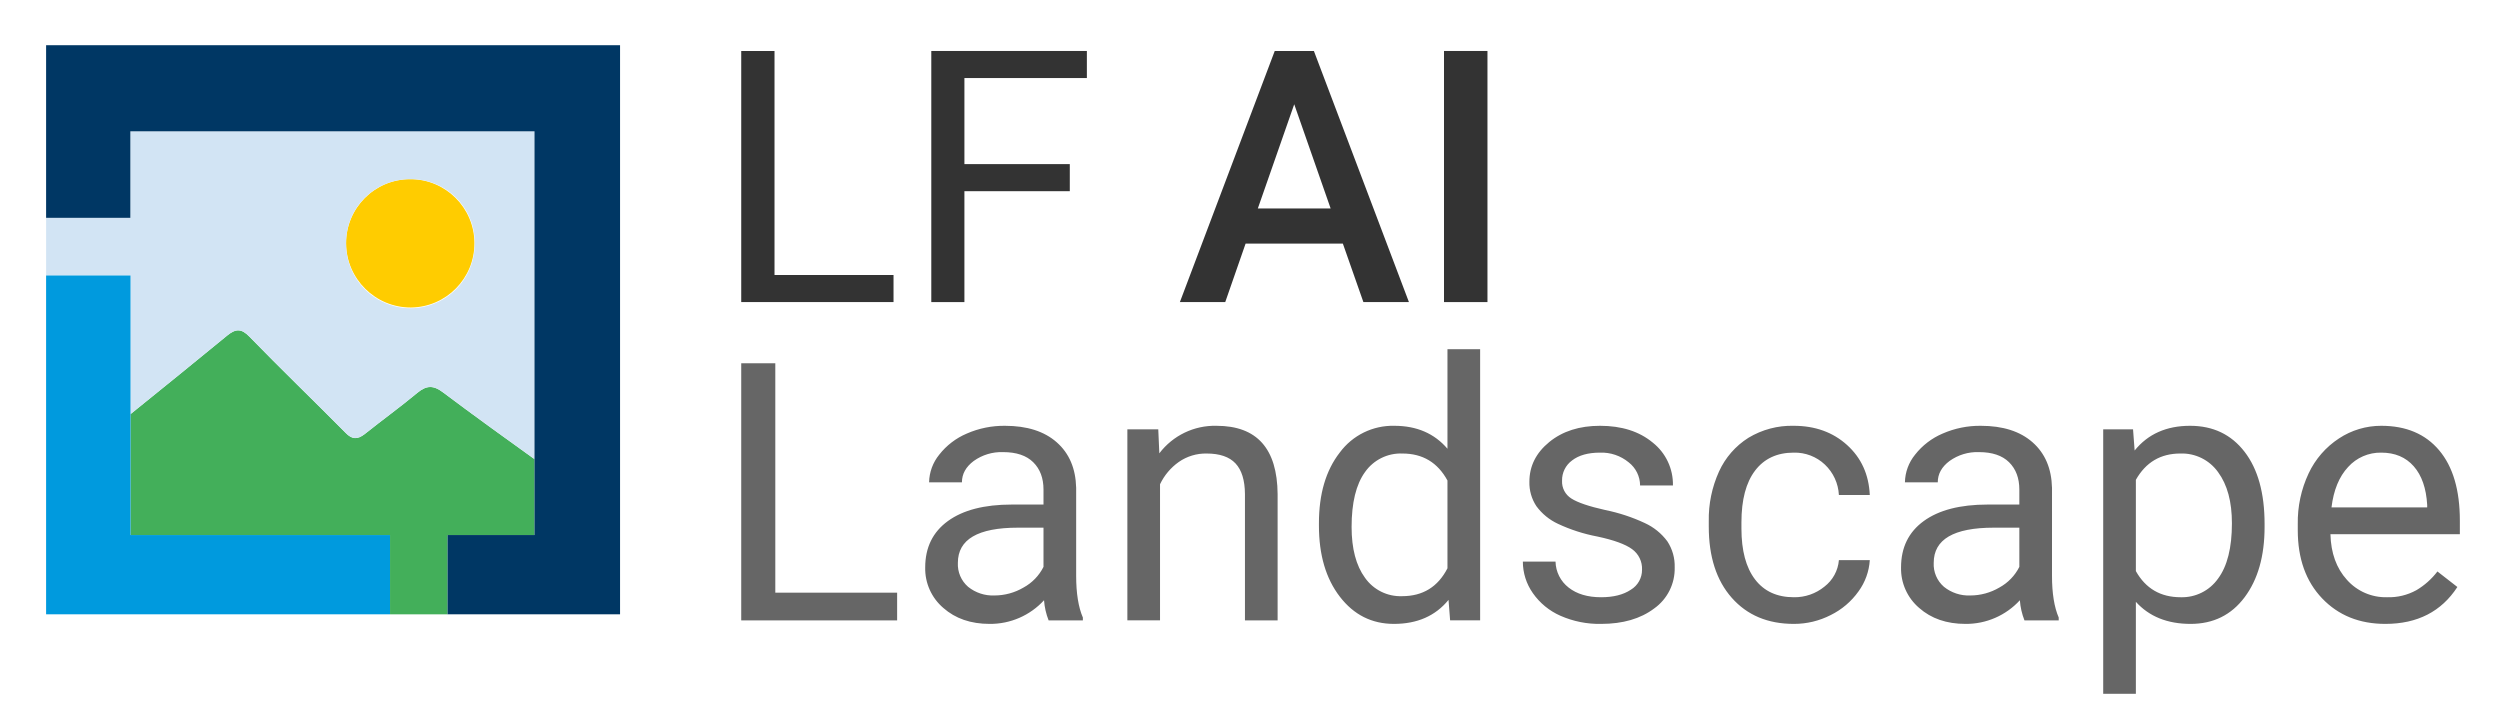
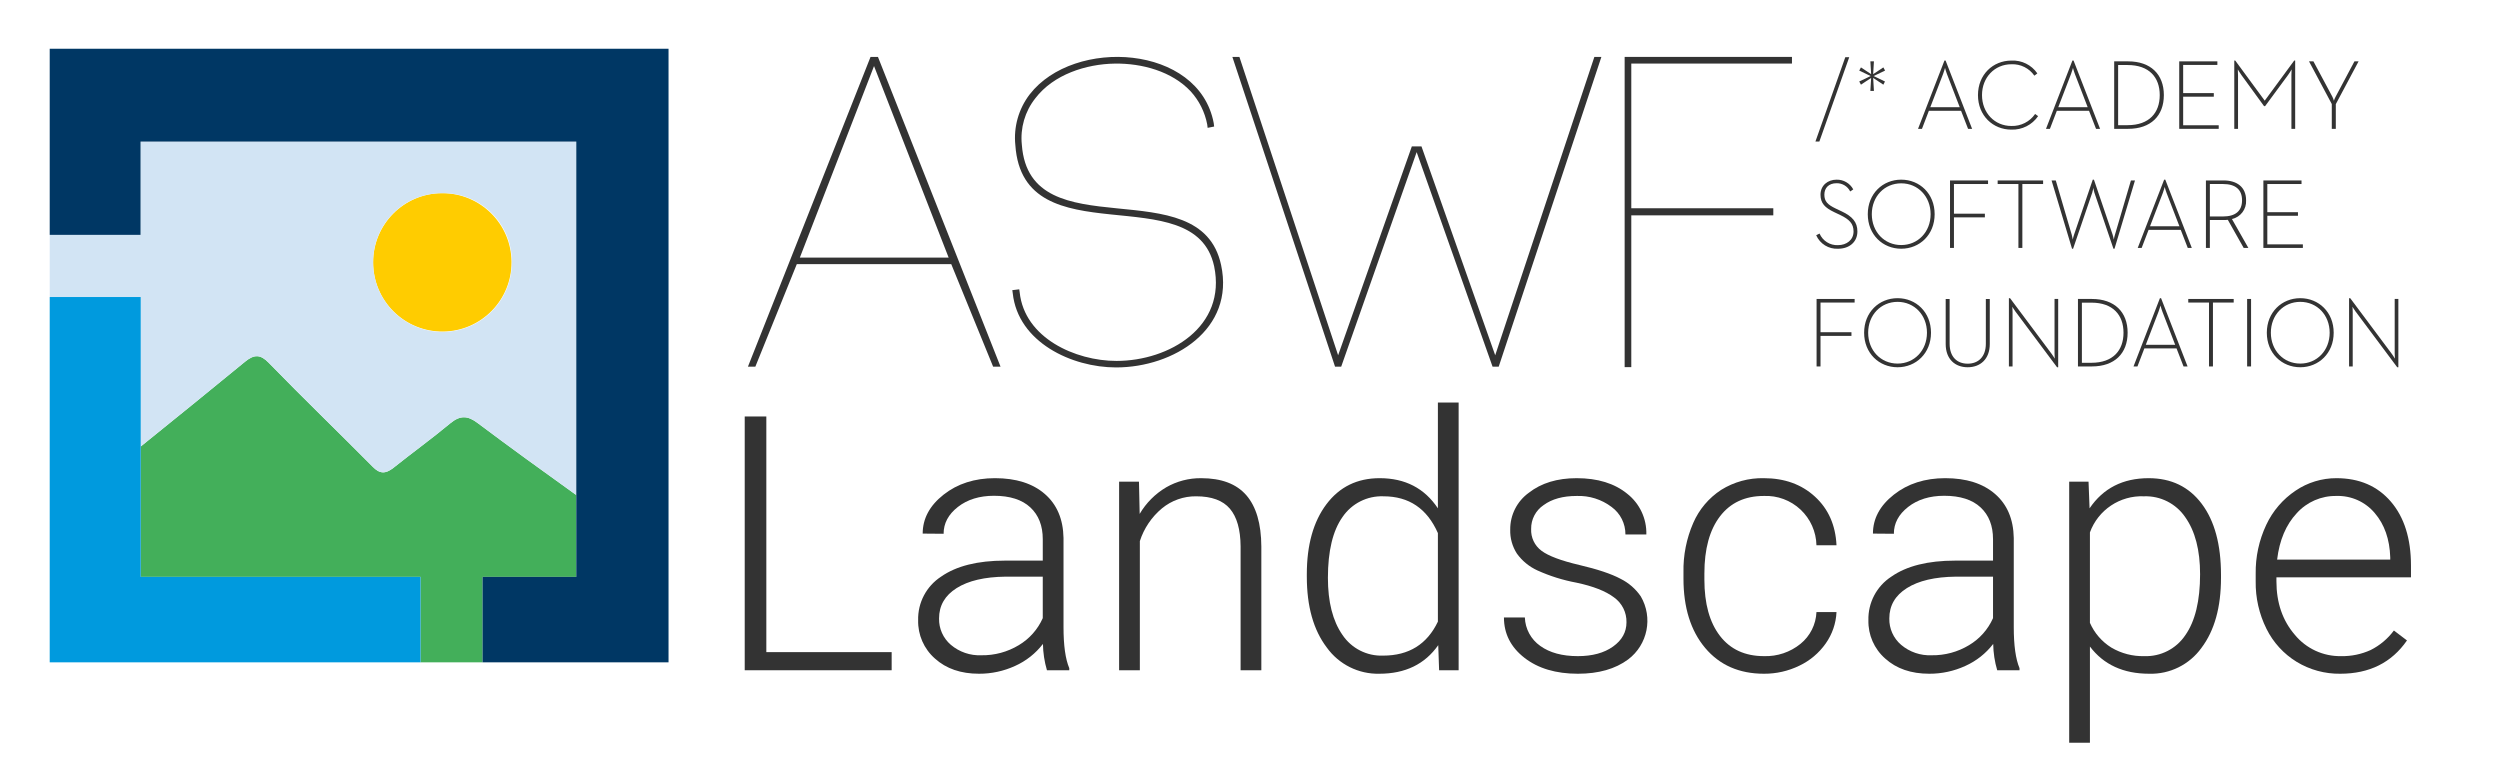
- <svg xmlns="http://www.w3.org/2000/svg" id="Layer_1" data-name="Layer 1" viewBox="0 0 927.923 264.563">
+ <svg xmlns="http://www.w3.org/2000/svg" id="Layer_1" data-name="Layer 1" viewBox="0 0 860.634 264.563">
  <defs>
-     <style>.cls-1{fill:#43af5a;}.cls-2{fill:#fc0;}.cls-3{fill:#d2e4f4;}.cls-4{fill:#009ade;}.cls-5{fill:#003764;}.cls-6{fill:#666;}.cls-7{fill:#333;}</style>
+     <style>.cls-1{fill:#43af5a;}.cls-2{fill:#fc0;}.cls-3{fill:#d2e4f4;}.cls-4{fill:#009ade;}.cls-5{fill:#003764;}.cls-6{fill:#333;}</style>
  </defs>
-   <path class="cls-1" d="M166.126,198.595h32.264V170.423c-11.429-8.188-22.755-16.384-33.97-24.796-3.42-2.594-6.014-2.712-9.433.118-6.367,5.306-13.089,10.141-19.574,15.329-2.712,2.122-4.717,2.122-7.193-.472-11.791-11.909-23.937-23.583-35.61-35.61-2.948-3.066-5.07-3.066-8.254-.472-11.926,9.802-23.91,19.491-35.909,29.184v44.893h96.319v29.416h21.36V198.596Z" />
-   <path class="cls-2" d="M152.51,114.142A23.82,23.82,0,1,0,128.455,90.323,24.011,24.011,0,0,0,152.51,114.142Z" />
-   <path class="cls-3" d="M48.447,102.252v51.45c11.999-9.693,23.984-19.382,35.909-29.184,3.184-2.594,5.306-2.594,8.254.472,11.674,12.027,23.819,23.701,35.61,35.61,2.476,2.594,4.481,2.594,7.193.472,6.485-5.188,13.206-10.023,19.574-15.329,3.42-2.83,6.014-2.712,9.433-.118,11.215,8.412,22.541,16.609,33.97,24.797V48.739H48.386V80.854H17.113v21.399h31.334ZM152.392,66.504a23.559,23.559,0,0,1,23.82,23.295q.004.321-.002.641a23.878,23.878,0,1,1-47.755-.118h0a23.63,23.63,0,0,1,23.439-23.82Q152.143,66.501,152.392,66.504Z" />
+   <path class="cls-1" d="M166.126,198.595h32.264V170.423c-11.429-8.188-22.755-16.384-33.97-24.796-3.42-2.594-6.014-2.712-9.433.118-6.367,5.306-13.089,10.141-19.574,15.329-2.712,2.122-4.717,2.122-7.193-.472-11.791-11.909-23.937-23.583-35.61-35.61-2.948-3.066-5.07-3.066-8.254-.472-11.926,9.802-23.91,19.491-35.909,29.184V198.596h96.319v29.416h21.36V198.596Z" />
+   <path class="cls-2" d="M152.51,114.142A23.82,23.82,0,1,0,128.455,90.323,23.82,23.82,0,0,0,152.51,114.142Z" />
+   <path class="cls-3" d="M48.447,102.252v51.45c11.999-9.693,23.984-19.382,35.909-29.184,3.184-2.594,5.306-2.594,8.254.472,11.674,12.027,23.819,23.701,35.61,35.61,2.476,2.594,4.481,2.594,7.193.472,6.485-5.188,13.206-10.023,19.574-15.329,3.42-2.83,6.014-2.712,9.433-.118,11.215,8.412,22.541,16.61,33.97,24.797V48.739H48.386V80.854H17.113v21.399h31.334ZM152.392,66.504a23.559,23.559,0,0,1,23.82,23.295h0q.004.321-.002.641a23.878,23.878,0,1,1-47.756-.111V90.323h0a23.63,23.63,0,0,1,23.439-23.82h0Q152.143,66.501,152.392,66.504Z" />
  <path class="cls-4" d="M144.765,198.595H48.447V102.252H17.113V228.011H144.765Z" />
  <path class="cls-5" d="M17.113,25.695V80.853H48.386V48.74h150.003V198.595H166.126v29.416h64.019V16.781H17.113Z" />
-   <path class="cls-6" d="M287.77,134.845H275.122v95.416h57.866V219.973H287.77V134.845Zm111.669,46.201q-.263-10.747-7.209-16.875-6.946-6.126-19.2-6.127a34.396,34.396,0,0,0-14.189,2.883,25.727,25.727,0,0,0-10.223,7.832,16.729,16.729,0,0,0-3.768,10.256h12.189q0-4.651,4.391-7.929a17.678,17.678,0,0,1,10.878-3.277q7.406,0,11.206,3.769,3.8,3.769,3.801,10.124v5.571H375.518q-15.27,0-23.689,6.127-8.421,6.128-8.42,17.202a19.185,19.185,0,0,0,6.716,15.04q6.717,5.931,17.202,5.93a27.046,27.046,0,0,0,20.184-8.781,25.427,25.427,0,0,0,1.704,7.471h12.713v-1.049q-2.491-5.765-2.49-15.531Zm-12.124,29.358a17.843,17.843,0,0,1-7.404,7.667,21.31,21.31,0,0,1-10.814,2.95,14.601,14.601,0,0,1-9.764-3.213,11.034,11.034,0,0,1-3.801-8.911q0-13.04,22.282-13.041h9.501Zm64.223-52.361a25.837,25.837,0,0,0-21.233,10.223l-.393-8.912H418.444v70.906H430.567V179.736a21.358,21.358,0,0,1,6.947-8.257A17.499,17.499,0,0,1,447.868,168.333q7.274,0,10.715,3.67,3.44,3.671,3.506,11.337v46.921H474.212V183.406q-.196-25.362-22.674-25.362Zm85.717,8.519q-7.274-8.519-19.725-8.519a24.452,24.452,0,0,0-20.25,9.928q-7.734,9.928-7.733,26.246v.917q0,16.255,7.766,26.345,7.765,10.092,20.085,10.091,12.976,0,20.249-8.912l.59,7.602h11.141V129.602H537.254Zm0,44.366q-5.307,10.357-16.841,10.355a16.097,16.097,0,0,1-13.762-6.815q-4.981-6.815-4.98-18.874,0-13.5,4.98-20.381a16.173,16.173,0,0,1,13.893-6.881q11.27,0,16.71,10.027Zm73.266-16.776a65.435,65.435,0,0,0-14.712-4.85q-9.078-2.029-12.55-4.259a7.352,7.352,0,0,1-3.473-6.619,9.076,9.076,0,0,1,3.735-7.536q3.736-2.883,10.355-2.884a15.842,15.842,0,0,1,10.649,3.605,10.945,10.945,0,0,1,4.227,8.584h12.19a19.776,19.776,0,0,0-7.504-15.924q-7.505-6.225-19.562-6.226-11.469,0-18.841,6.03-7.373,6.029-7.373,14.745a15.671,15.671,0,0,0,2.589,9.044,20.786,20.786,0,0,0,7.995,6.552,61.057,61.057,0,0,0,14.614,4.719q9.206,1.966,12.91,4.686a8.929,8.929,0,0,1,3.702,7.634,8.559,8.559,0,0,1-4.16,7.438q-4.162,2.786-11.042,2.785-7.471,0-12.025-3.571a12.547,12.547,0,0,1-4.882-9.666H565.236a20.292,20.292,0,0,0,3.703,11.698,24.5,24.5,0,0,0,10.256,8.42,35.715,35.715,0,0,0,15.072,3.015q12.122,0,19.726-5.734a18.145,18.145,0,0,0,7.601-15.236,16.684,16.684,0,0,0-2.719-9.666,21.465,21.465,0,0,0-8.356-6.782ZM651.445,174.656q5.077-6.651,14.32-6.652a16.208,16.208,0,0,1,11.566,4.424,16.712,16.712,0,0,1,5.21,11.304h11.468q-.526-11.402-8.42-18.545-7.898-7.143-19.823-7.144a30.994,30.994,0,0,0-16.809,4.457,28.944,28.944,0,0,0-10.911,12.516,42.686,42.686,0,0,0-3.802,18.416v2.031q0,16.777,8.553,26.443,8.551,9.667,23.034,9.665a29.793,29.793,0,0,0,13.664-3.276,27.633,27.633,0,0,0,10.32-8.781,21.995,21.995,0,0,0,4.194-11.599h-11.468a13.836,13.836,0,0,1-5.373,9.829,17.464,17.464,0,0,1-11.338,3.932q-9.373,0-14.417-6.618-5.047-6.618-5.046-18.874v-2.294q0-12.582,5.078-19.234Zm110.195,6.39q-.263-10.747-7.209-16.875-6.946-6.126-19.2-6.127a34.396,34.396,0,0,0-14.188,2.883,25.719,25.719,0,0,0-10.223,7.832,16.73,16.73,0,0,0-3.769,10.256H719.239q0-4.651,4.391-7.929a17.679,17.679,0,0,1,10.878-3.277q7.405,0,11.206,3.769t3.802,10.124v5.571H737.72q-15.27,0-23.69,6.127-8.42,6.128-8.42,17.202a19.185,19.185,0,0,0,6.717,15.04q6.716,5.931,17.201,5.93a27.048,27.048,0,0,0,20.185-8.781,25.345,25.345,0,0,0,1.704,7.471h12.713v-1.049q-2.492-5.765-2.491-15.531Zm-12.122,29.358a17.85,17.85,0,0,1-7.406,7.667,21.31,21.31,0,0,1-10.813,2.95,14.602,14.602,0,0,1-9.765-3.213,11.034,11.034,0,0,1-3.8-8.911q0-13.04,22.281-13.041h9.502Zm63.369-52.361q-13.172,0-20.577,9.175l-.59-7.864H780.644v98.168h12.124v-34.142q7.404,8.192,20.315,8.19,12.647,0,20.054-9.895,7.404-9.895,7.405-26.082v-1.113q0-17.169-7.438-26.804-7.438-9.633-20.217-9.633Zm10.386,56.719a16.387,16.387,0,0,1-13.86,6.915q-11.205,0-16.644-9.7V178.096q5.505-9.764,16.514-9.765a16.467,16.467,0,0,1,14.024,6.946q5.112,6.947,5.112,18.939,0,13.632-5.145,20.545Zm60.586-56.719a28.337,28.337,0,0,0-15.695,4.686,31.428,31.428,0,0,0-11.272,12.976,42.553,42.553,0,0,0-4.031,18.84v2.228q0,15.86,9.044,25.328,9.044,9.471,23.461,9.469,17.825,0,26.736-13.695l-7.404-5.767a27.319,27.319,0,0,1-7.799,6.946,21.117,21.117,0,0,1-10.878,2.621,19.26,19.26,0,0,1-14.909-6.454q-5.865-6.454-6.126-16.941h48.036v-5.046q0-16.972-7.669-26.082-7.666-9.109-21.494-9.109Zm17.038,30.276h-35.518q1.18-9.634,6.16-14.974a16.173,16.173,0,0,1,12.32-5.342q7.6,0,12.058,5.079,4.456,5.08,4.98,14.319Z" />
-   <path class="cls-7" d="M287.478,102.076H331.65v10.051H275.122v-93.209h12.355Z" />
-   <path class="cls-7" d="M397.075,70.965H357.96v41.163H345.669v-93.209h57.744v10.051h-45.452V60.914h39.115Z" />
-   <path class="cls-7" d="M498.431,90.425H462.324L454.771,112.127h-16.836l35.21-93.209h14.531l35.275,93.209H506.049ZM466.87,77.366h27.017L480.377,38.7Z" />
-   <path class="cls-7" d="M552.101,112.127h-16.132v-93.209h16.132Z" />
+   <polygon class="cls-6" points="636.608 19.687 635.253 19.687 624.965 48.727 626.32 48.727 636.608 19.687" />
+   <polygon class="cls-6" points="643.882 31.302 645.106 31.302 644.843 26.824 648.349 29.152 648.909 28.054 645.009 26.178 648.944 24.297 648.349 23.204 644.843 25.526 645.106 21.123 643.882 21.123 644.146 25.526 640.64 23.204 640.045 24.297 643.98 26.178 640.045 28.054 640.64 29.152 644.146 26.824 643.882 31.302" />
+   <path class="cls-6" d="M299.687,19.59,257.482,126.222H260.033l14.268-35.296h53.167l14.417,35.296h2.551L302.238,19.59ZM275.354,88.673l25.534-65.932,25.683,65.932H275.354Z" />
+   <path class="cls-6" d="M664.024,38.136h11.077l2.413,6.216h1.39l-9.127-23.504h-.395L660.29,44.352h1.355Zm4.895-12.679c.297-.783.629-1.984.663-2.082a21.873,21.873,0,0,0,.663,2.116l4.398,11.409H664.516Z" />
+   <path class="cls-6" d="M692.429,44.627a10.722,10.722,0,0,0,9.196-4.644l-1.024-.749a9.561,9.561,0,0,1-8.166,4.135c-5.787,0-10.122-4.546-10.122-10.625s4.335-10.625,10.122-10.625a9.124,9.124,0,0,1,7.903,3.929l1.024-.783a10.209,10.209,0,0,0-8.927-4.409c-6.348,0-11.512,4.815-11.512,11.889S686.081,44.627,692.429,44.627Z" />
+   <path class="cls-6" d="M708.076,38.136h11.077l2.413,6.216h1.39l-9.127-23.504h-.395l-9.093,23.504H705.691Zm4.89-12.679c.297-.783.629-1.984.663-2.082a21.87,21.87,0,0,0,.663,2.116l4.398,11.409H708.567Z" />
+   <path class="cls-6" d="M744.916,32.738c0-7.143-4.529-11.615-12.301-11.615h-4.798V44.352h4.798C740.415,44.352,744.916,39.88,744.916,32.738Zm-15.744,10.351V22.387h3.277c7.44,0,11.049,4.272,11.049,10.351s-3.603,10.351-11.049,10.351Z" />
+   <polygon class="cls-6" points="763.799 43.123 751.561 43.123 751.561 33.287 762.112 33.287 762.112 32.051 751.561 32.051 751.561 22.352 763.336 22.352 763.336 21.123 750.206 21.123 750.206 44.352 763.799 44.352 763.799 43.123" />
+   <path class="cls-6" d="M770.445,25.904c0-.818-.069-2.013-.069-2.013s.663,1.161,1.224,1.916l7.806,10.728h.366l7.903-10.728a19.437,19.437,0,0,0,1.224-1.916s-.069,1.195-.069,2.013V44.352h1.292V20.848h-.332L779.64,34.653,769.49,20.848h-.332V44.352h1.292V25.904Z" />
+   <path class="cls-6" d="M802.721,44.352H804.111V35.849l7.84-14.726h-1.424l-6.479,12.164a8.314,8.314,0,0,0-.595,1.401,8.382,8.382,0,0,0-.532-1.401l-6.514-12.164h-1.521l7.84,14.692v8.538Z" />
+   <path class="cls-6" d="M351.773,49.837A22.061,22.061,0,0,1,356.406,33.847c6.273-8.218,17.482-11.804,27.347-11.952,9.413-.149,19.724,2.688,26.152,9.562a23.406,23.406,0,0,1,5.679,11.357l.149,1.195,2.242-.446-.149-1.195c-5.078-27.044-48.118-29.589-63.358-9.865a24.574,24.574,0,0,0-4.93,17.482c2.688,39.002,61.717,10.608,68.436,41.69,4.335,20.771-15.389,32.574-33.621,32.574-14.194,0-31.676-7.92-33.323-23.607l-.149-1.047-2.39.297.149,1.047c1.796,16.888,20.325,25.551,35.565,25.551,19.873,0,40.941-13.147,36.16-35.268C413.187,57.757,354.461,86.448,351.773,49.837Z" />
+   <polygon class="cls-6" points="514.73 122.305 489.35 50.403 486.027 50.403 460.653 122.305 426.666 19.59 424.247 19.59 459.595 126.228 461.711 126.228 487.691 52.364 513.821 126.228 515.936 126.228 551.284 19.59 548.865 19.59 514.73 122.305" />
+   <path class="cls-6" d="M559.29,126.388H561.578V74.136h48.89V71.694H561.578V21.883h55.312V19.59H559.29Z" />
+   <path class="cls-6" d="M639.416,79.677c0-3.214-1.756-5.193-5.393-6.903l-2.082-.989c-2.779-1.332-3.9-2.459-3.9-4.781,0-2.356,1.555-3.929,4.198-3.929a5.105,5.105,0,0,1,4.695,2.837l1.058-.715a6.358,6.358,0,0,0-5.753-3.345c-3.042,0-5.524,1.979-5.524,5.193,0,2.939,1.555,4.478,4.695,5.976l2.082.989c3.14,1.504,4.598,2.974,4.598,5.673,0,2.939-2.413,4.712-5.358,4.712a6.596,6.596,0,0,1-6.348-3.997l-1.155.583a7.776,7.776,0,0,0,7.543,4.649C636.643,85.625,639.416,83.303,639.416,79.677Z" />
+   <path class="cls-6" d="M654.497,85.625c6.348,0,11.512-4.815,11.512-11.889s-5.158-11.889-11.512-11.889c-6.348,0-11.506,4.815-11.506,11.889S648.149,85.625,654.497,85.625Zm0-22.515c5.787,0,10.122,4.546,10.122,10.625s-4.335,10.625-10.122,10.625-10.122-4.546-10.122-10.625S648.709,63.11,654.497,63.11Z" />
+   <polygon class="cls-6" points="672.654 74.828 683.302 74.828 683.302 73.564 672.654 73.564 672.654 63.35 684.394 63.35 684.394 62.121 671.298 62.121 671.298 85.35 672.654 85.35 672.654 74.828" />
+   <polygon class="cls-6" points="694.848 85.35 696.203 85.35 696.203 63.35 703.346 63.35 703.346 62.121 687.7 62.121 687.7 63.35 694.848 63.35 694.848 85.35" />
+   <path class="cls-6" d="M728.08,80.81a12.143,12.143,0,0,0-.395,1.676c-.034-.137-.2-1.058-.395-1.676L720.84,61.846h-.395l-6.451,18.963a10.014,10.014,0,0,0-.429,1.676c-.034-.137-.2-1.058-.366-1.676l-5.49-18.689H706.257l7.046,23.504h.366L720.251,66.358c.2-.652.366-1.538.395-1.676a12.749,12.749,0,0,0,.366,1.676l6.548,19.267h.366l7.046-23.504h-1.39Z" />
+   <path class="cls-6" d="M739.655,79.134H750.732l2.413,6.216h1.39l-9.127-23.504h-.395l-9.093,23.504h1.355ZM744.55,66.455c.297-.783.629-1.984.663-2.082a21.873,21.873,0,0,0,.663,2.116l4.398,11.409H740.152Z" />
+   <path class="cls-6" d="M773.224,68.949c0-4.512-3.077-6.834-7.806-6.834h-6.022V85.345h1.355V75.743h4.661a11.035,11.035,0,0,0,1.521-.069l5.456,9.67h1.618l-5.656-9.945A6.234,6.234,0,0,0,773.224,68.949Zm-7.938,5.57H760.757V63.35h4.529c4.301,0,6.548,1.916,6.548,5.604C771.834,72.609,769.587,74.519,765.286,74.519Z" />
+   <polygon class="cls-6" points="792.771 84.121 780.532 84.121 780.532 74.279 791.084 74.279 791.084 73.049 780.532 73.049 780.532 63.35 792.307 63.35 792.307 62.121 779.177 62.121 779.177 85.35 792.771 85.35 792.771 84.121" />
+   <polygon class="cls-6" points="625.365 126.154 626.72 126.154 626.72 115.631 637.369 115.631 637.369 114.367 626.72 114.367 626.72 104.154 638.461 104.154 638.461 102.918 625.365 102.918 625.365 126.154" />
+   <path class="cls-6" d="M653.244,102.65c-6.348,0-11.512,4.815-11.512,11.889s5.158,11.889,11.512,11.889c6.348,0,11.512-4.815,11.512-11.889C664.75,107.465,659.592,102.65,653.244,102.65Zm0,22.515c-5.787,0-10.122-4.546-10.122-10.625s4.335-10.625,10.122-10.625,10.122,4.546,10.122,10.625C663.361,120.618,659.032,125.164,653.244,125.164Z" />
+   <path class="cls-6" d="M683.634,118.33c0,4.478-2.579,6.868-6.251,6.868-3.706,0-6.216-2.39-6.216-6.868V102.924H669.811v15.509c0,5.227,3.243,7.995,7.572,7.995,4.301,0,7.606-2.768,7.606-7.995V102.924h-1.355Z" />
+   <path class="cls-6" d="M707.281,121.71c0,.681.097,1.744.097,1.744s-.595-.955-1.024-1.538L691.966,102.65h-.395v23.504h1.258V107.362c0-.681-.097-1.744-.097-1.744s.595.955,1.024,1.538l14.388,19.267h.395V102.918h-1.258v18.792Z" />
+   <path class="cls-6" d="M720.142,102.918h-4.798V126.148h4.798c7.806,0,12.301-4.478,12.301-11.615C732.449,107.396,727.914,102.918,720.142,102.918Zm-.166,21.972h-3.277V104.188h3.277c7.44,0,11.049,4.272,11.049,10.351S727.422,124.89,719.976,124.89Z" />
+   <path class="cls-6" d="M743.561,102.65l-9.093,23.504h1.355l2.379-6.216h11.077l2.413,6.216h1.39l-9.127-23.504h-.395Zm5.256,16.058H738.694l4.398-11.443c.297-.783.629-1.979.663-2.082a21.873,21.873,0,0,0,.663,2.116Z" />
+   <polygon class="cls-6" points="753.317 104.154 760.46 104.154 760.46 126.154 761.815 126.154 761.815 104.154 768.958 104.154 768.958 102.918 753.317 102.918 753.317 104.154" />
+   <rect class="cls-6" x="773.584" y="102.918" width="1.355" height="23.23" />
+   <path class="cls-6" d="M791.873,102.65c-6.348,0-11.512,4.815-11.512,11.889s5.158,11.889,11.512,11.889c6.348,0,11.506-4.815,11.506-11.889C803.385,107.465,798.226,102.65,791.873,102.65Zm0,22.515c-5.787,0-10.122-4.546-10.122-10.625s4.335-10.625,10.122-10.625,10.122,4.546,10.122,10.625S797.66,125.164,791.873,125.164Z" />
+   <path class="cls-6" d="M824.384,102.918v18.792c0,.681.097,1.744.097,1.744s-.595-.955-1.024-1.538l-14.388-19.267h-.395v23.504h1.258V107.362c0-.681-.097-1.744-.097-1.744s.595.955,1.024,1.538l14.388,19.267h.395V102.918H824.384Z" />
+   <path class="cls-6" d="M263.812,224.496h43.142v6.24H256.372V143.374h7.44Z" />
+   <path class="cls-6" d="M360.416,230.736a33.93,33.93,0,0,1-1.38-9.061,25.029,25.029,0,0,1-9.63,7.591,29.507,29.507,0,0,1-12.39,2.67q-9.36,0-15.15-5.221a17.001,17.001,0,0,1-5.791-13.2,17.376,17.376,0,0,1,7.891-15q7.889-5.52,21.991-5.521h13.02v-7.38q0-6.961-4.29-10.951-4.291-3.989-12.51-3.989-7.501,0-12.42,3.84-4.92,3.841-4.92,9.24l-7.2-.061q0-7.74,7.2-13.41,7.2-5.67,17.701-5.67,10.86,0,17.131,5.43,6.269,5.432,6.45,15.151v30.721q0,9.42,1.98,14.101v.72Zm-22.561-5.16a24.104,24.104,0,0,0,12.871-3.48,20.474,20.474,0,0,0,8.25-9.3V198.516H346.135q-10.741.12-16.8,3.93-6.062,3.812-6.061,10.471a11.604,11.604,0,0,0,4.05,9.06A15.257,15.257,0,0,0,337.855,225.576Z" />
+   <path class="cls-6" d="M392.097,165.815l.24,11.101a25.769,25.769,0,0,1,9.121-9.15,23.691,23.691,0,0,1,12.06-3.15q10.441,0,15.541,5.88,5.099,5.881,5.16,17.641v42.602h-7.14V188.075q-.061-8.7-3.69-12.961-3.631-4.26-11.61-4.26a18.165,18.165,0,0,0-11.791,4.17,24.44,24.44,0,0,0-7.59,11.25v44.462h-7.14V165.815Z" />
+   <path class="cls-6" d="M449.878,197.675q0-15.12,6.75-24.091,6.749-8.969,18.33-8.97,13.141,0,20.041,10.38v-36.421h7.141v92.163H495.419l-.3-8.641q-6.901,9.842-20.28,9.841a21.645,21.645,0,0,1-18.09-9.03q-6.872-9.031-6.871-24.391Zm7.26,1.261q0,12.42,4.98,19.591a16.106,16.106,0,0,0,14.04,7.17q13.26,0,18.841-11.7V183.515q-5.58-12.659-18.721-12.66a16.298,16.298,0,0,0-14.1,7.11Q457.138,185.075,457.138,198.936Z" />
+   <path class="cls-6" d="M559.921,214.235a10.233,10.233,0,0,0-4.29-8.58q-4.291-3.24-12.93-5.07a58.279,58.279,0,0,1-13.411-4.2,17.851,17.851,0,0,1-7.08-5.79,14.443,14.443,0,0,1-2.31-8.28,15.446,15.446,0,0,1,6.42-12.69q6.419-5.008,16.44-5.01,10.859,0,17.431,5.37a17.236,17.236,0,0,1,6.57,14.011h-7.2a11.628,11.628,0,0,0-4.771-9.48,18.766,18.766,0,0,0-12.03-3.78q-7.081,0-11.37,3.15a9.719,9.719,0,0,0-4.29,8.19,8.856,8.856,0,0,0,3.569,7.53q3.57,2.67,13.021,4.89,9.451,2.221,14.161,4.74a18.349,18.349,0,0,1,6.99,6.061,16.666,16.666,0,0,1-4.351,21.721q-6.63,4.92-17.311,4.92-11.341,0-18.391-5.49-7.052-5.49-7.05-13.891h7.2a12.481,12.481,0,0,0,5.31,9.811q4.89,3.51,12.931,3.51,7.5,0,12.12-3.3Q559.921,219.277,559.921,214.235Z" />
+   <path class="cls-6" d="M607.263,225.876a18.965,18.965,0,0,0,12.57-4.229,14.89,14.89,0,0,0,5.49-10.951h6.9a20.337,20.337,0,0,1-3.721,10.831,23.299,23.299,0,0,1-9.09,7.65,27.412,27.412,0,0,1-12.15,2.76q-12.781,0-20.251-8.881-7.471-8.878-7.47-23.88v-2.16a40.581,40.581,0,0,1,3.359-16.98,25.886,25.886,0,0,1,9.631-11.4,26.584,26.584,0,0,1,14.67-4.021q10.68,0,17.611,6.36,6.93,6.36,7.41,16.74h-6.9a17.374,17.374,0,0,0-18.121-16.98q-9.719,0-15.09,7.021-5.372,7.02-5.37,19.681v2.1q0,12.42,5.37,19.381Q597.481,225.877,607.263,225.876Z" />
+   <path class="cls-6" d="M687.546,230.736a33.933,33.933,0,0,1-1.38-9.061,25.035,25.035,0,0,1-9.631,7.591,29.507,29.507,0,0,1-12.391,2.67q-9.36,0-15.15-5.221a17.002,17.002,0,0,1-5.79-13.2,17.376,17.376,0,0,1,7.891-15q7.89-5.52,21.99-5.521h13.021v-7.38q0-6.961-4.29-10.951-4.291-3.989-12.511-3.989-7.5,0-12.42,3.84-4.92,3.841-4.92,9.24l-7.2-.061q0-7.74,7.2-13.41,7.2-5.67,17.7-5.67,10.859,0,17.131,5.43,6.27,5.432,6.45,15.151v30.721q0,9.42,1.979,14.101v.72Zm-22.561-5.16a24.103,24.103,0,0,0,12.87-3.48,20.471,20.471,0,0,0,8.25-9.3V198.516H673.266q-10.742.12-16.801,3.93-6.062,3.812-6.061,10.471a11.604,11.604,0,0,0,4.051,9.06A15.255,15.255,0,0,0,664.985,225.576Z" />
+   <path class="cls-6" d="M764.587,198.936q0,15.18-6.72,24.091a21.407,21.407,0,0,1-18.001,8.91q-13.32,0-20.4-9.36v33.121h-7.14V165.815h6.66l.359,9.18q7.021-10.38,20.341-10.38,11.64,0,18.271,8.82,6.63,8.82,6.63,24.48Zm-7.2-1.261q0-12.42-5.1-19.62a16.447,16.447,0,0,0-14.221-7.2,18.945,18.945,0,0,0-18.601,12.42v31.142a19.064,19.064,0,0,0,7.38,8.521,21.284,21.284,0,0,0,11.341,2.939,16.292,16.292,0,0,0,14.131-7.23Q757.387,211.417,757.387,197.675Z" />
+   <path class="cls-6" d="M805.629,231.937a28.177,28.177,0,0,1-14.971-4.08,27.805,27.805,0,0,1-10.41-11.37,35.446,35.446,0,0,1-3.72-16.351v-2.58a38.198,38.198,0,0,1,3.63-16.861,28.887,28.887,0,0,1,10.11-11.79,24.946,24.946,0,0,1,14.04-4.29q11.82,0,18.751,8.07,6.93,8.07,6.931,22.051V198.755H783.668v1.381q0,11.041,6.331,18.391a20.134,20.134,0,0,0,15.93,7.35,23.392,23.392,0,0,0,10.171-2.1,22.551,22.551,0,0,0,8.01-6.721l4.5,3.42Q820.69,231.938,805.629,231.937Zm-1.32-61.202a17.952,17.952,0,0,0-13.65,5.94q-5.55,5.94-6.75,15.96h38.941v-.779q-.3-9.36-5.34-15.241A16.551,16.551,0,0,0,804.309,170.734Z" />
</svg>
